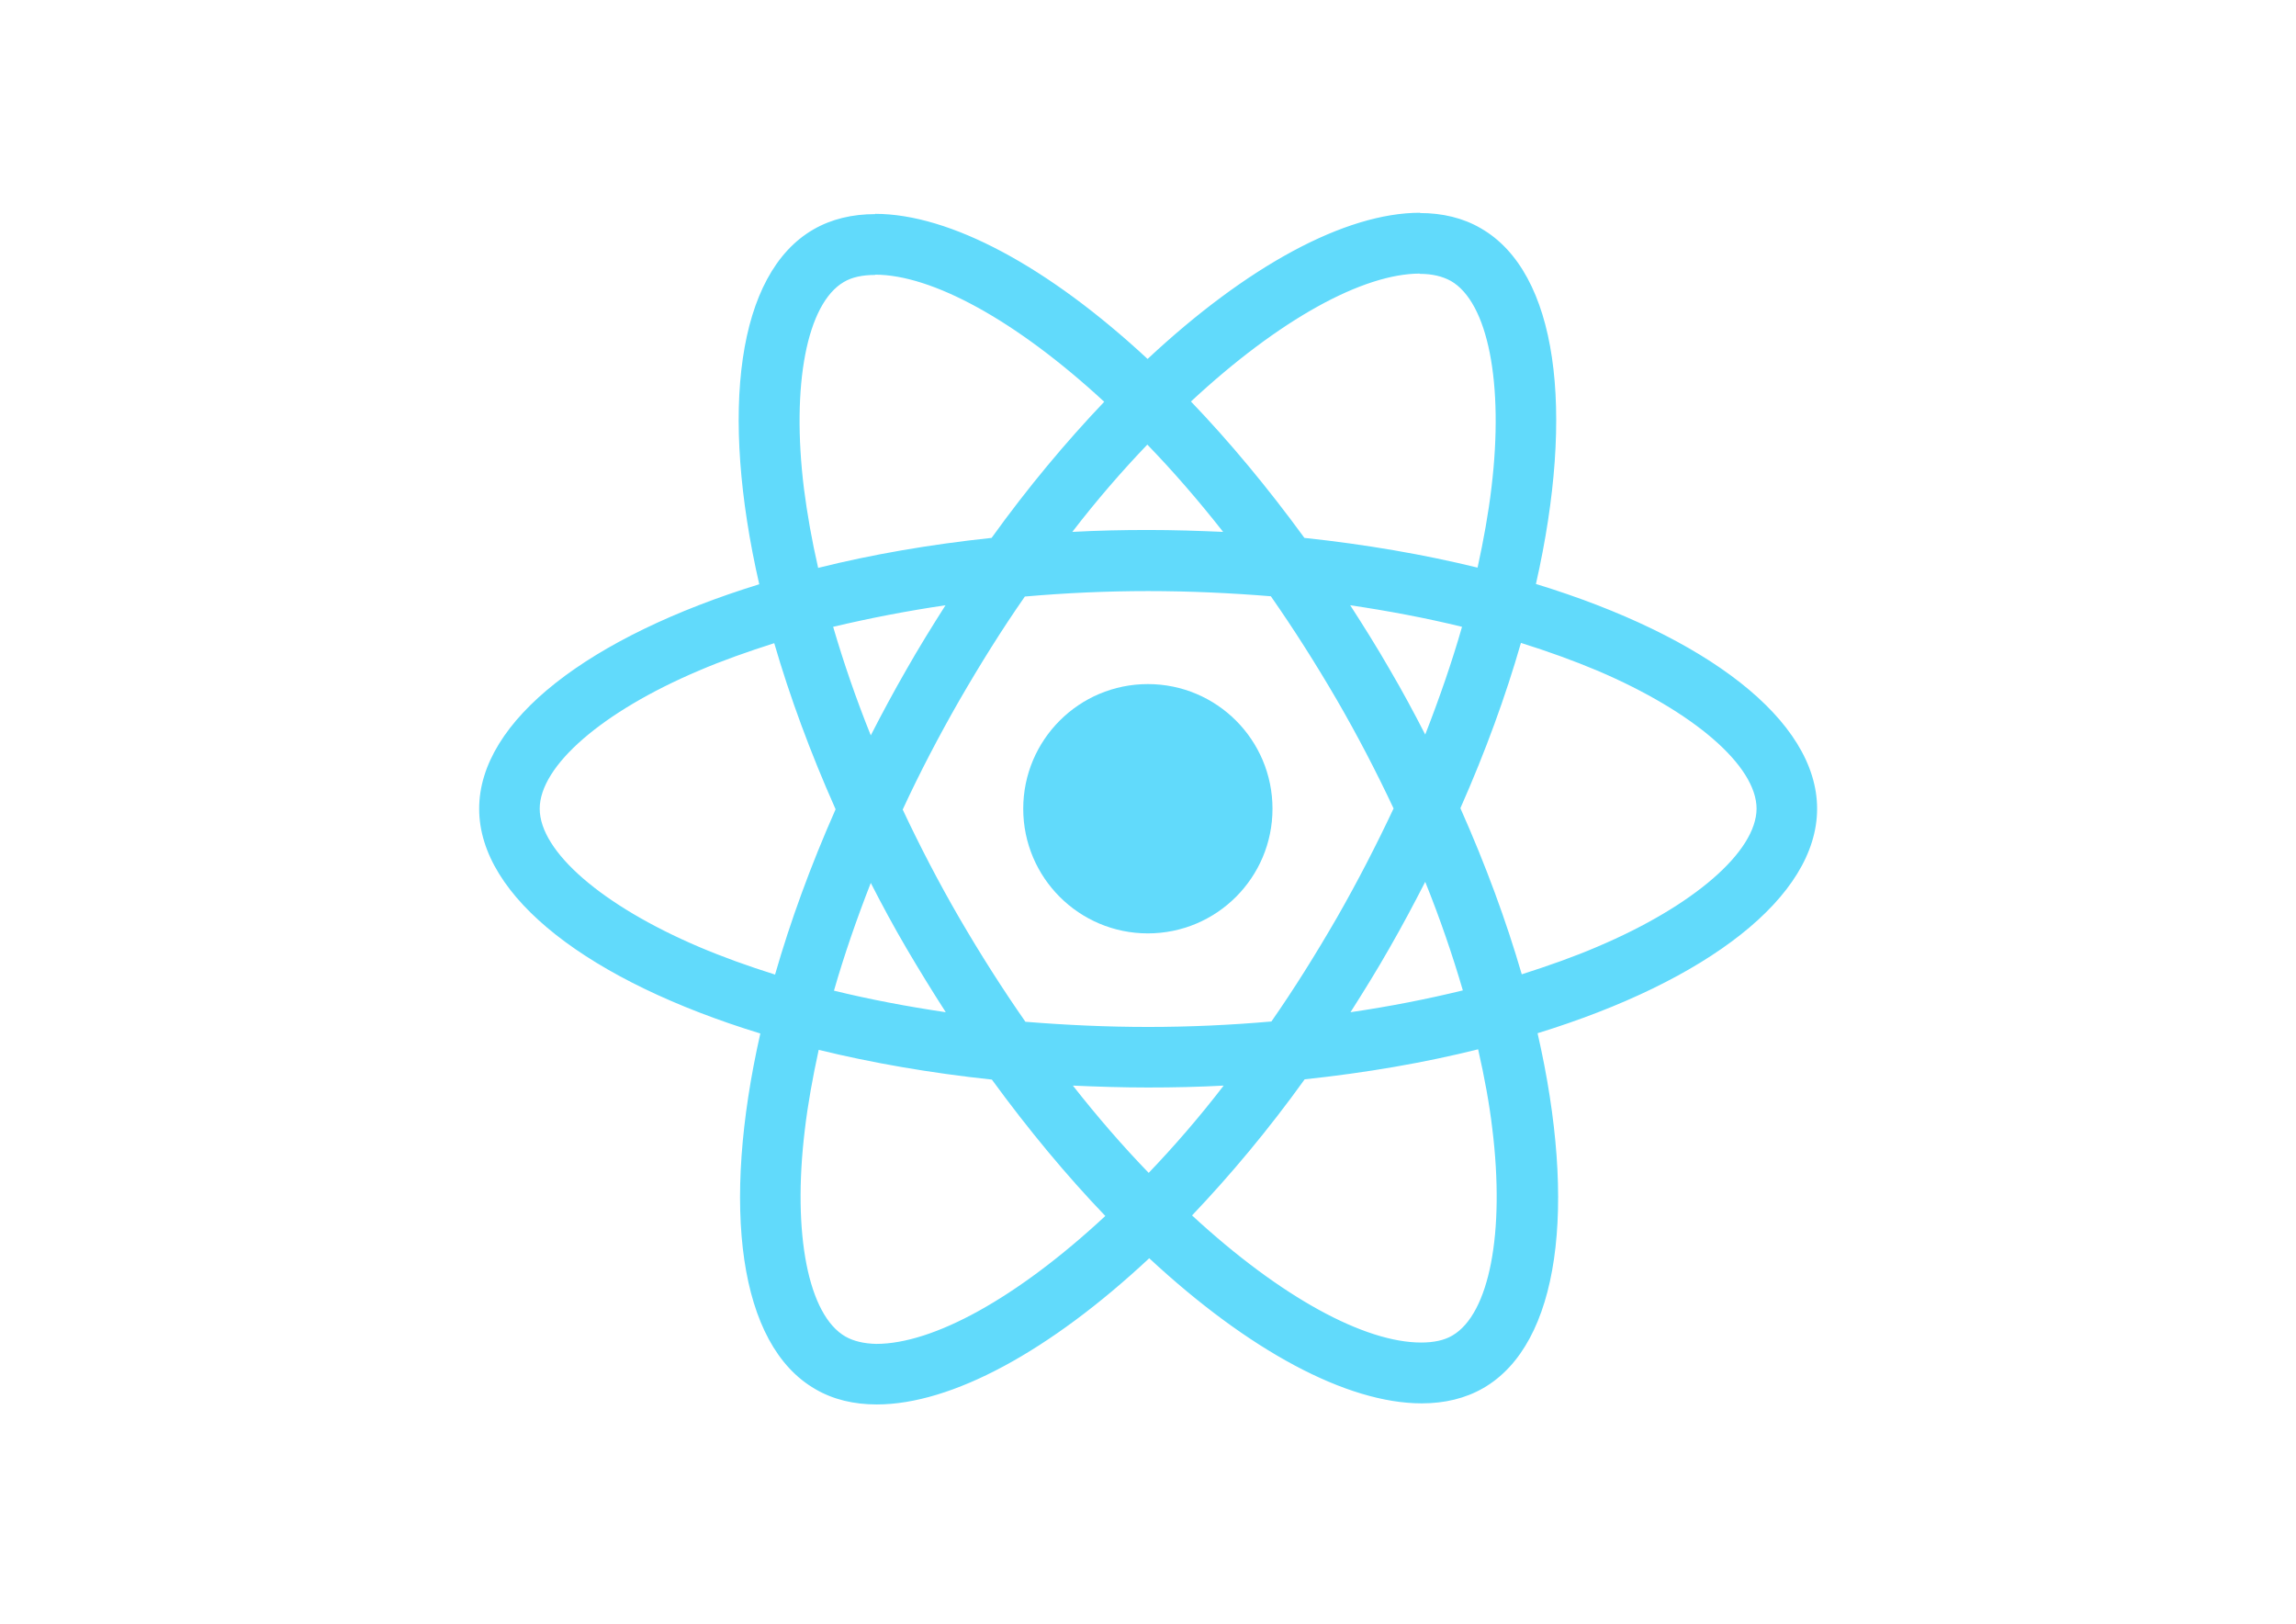
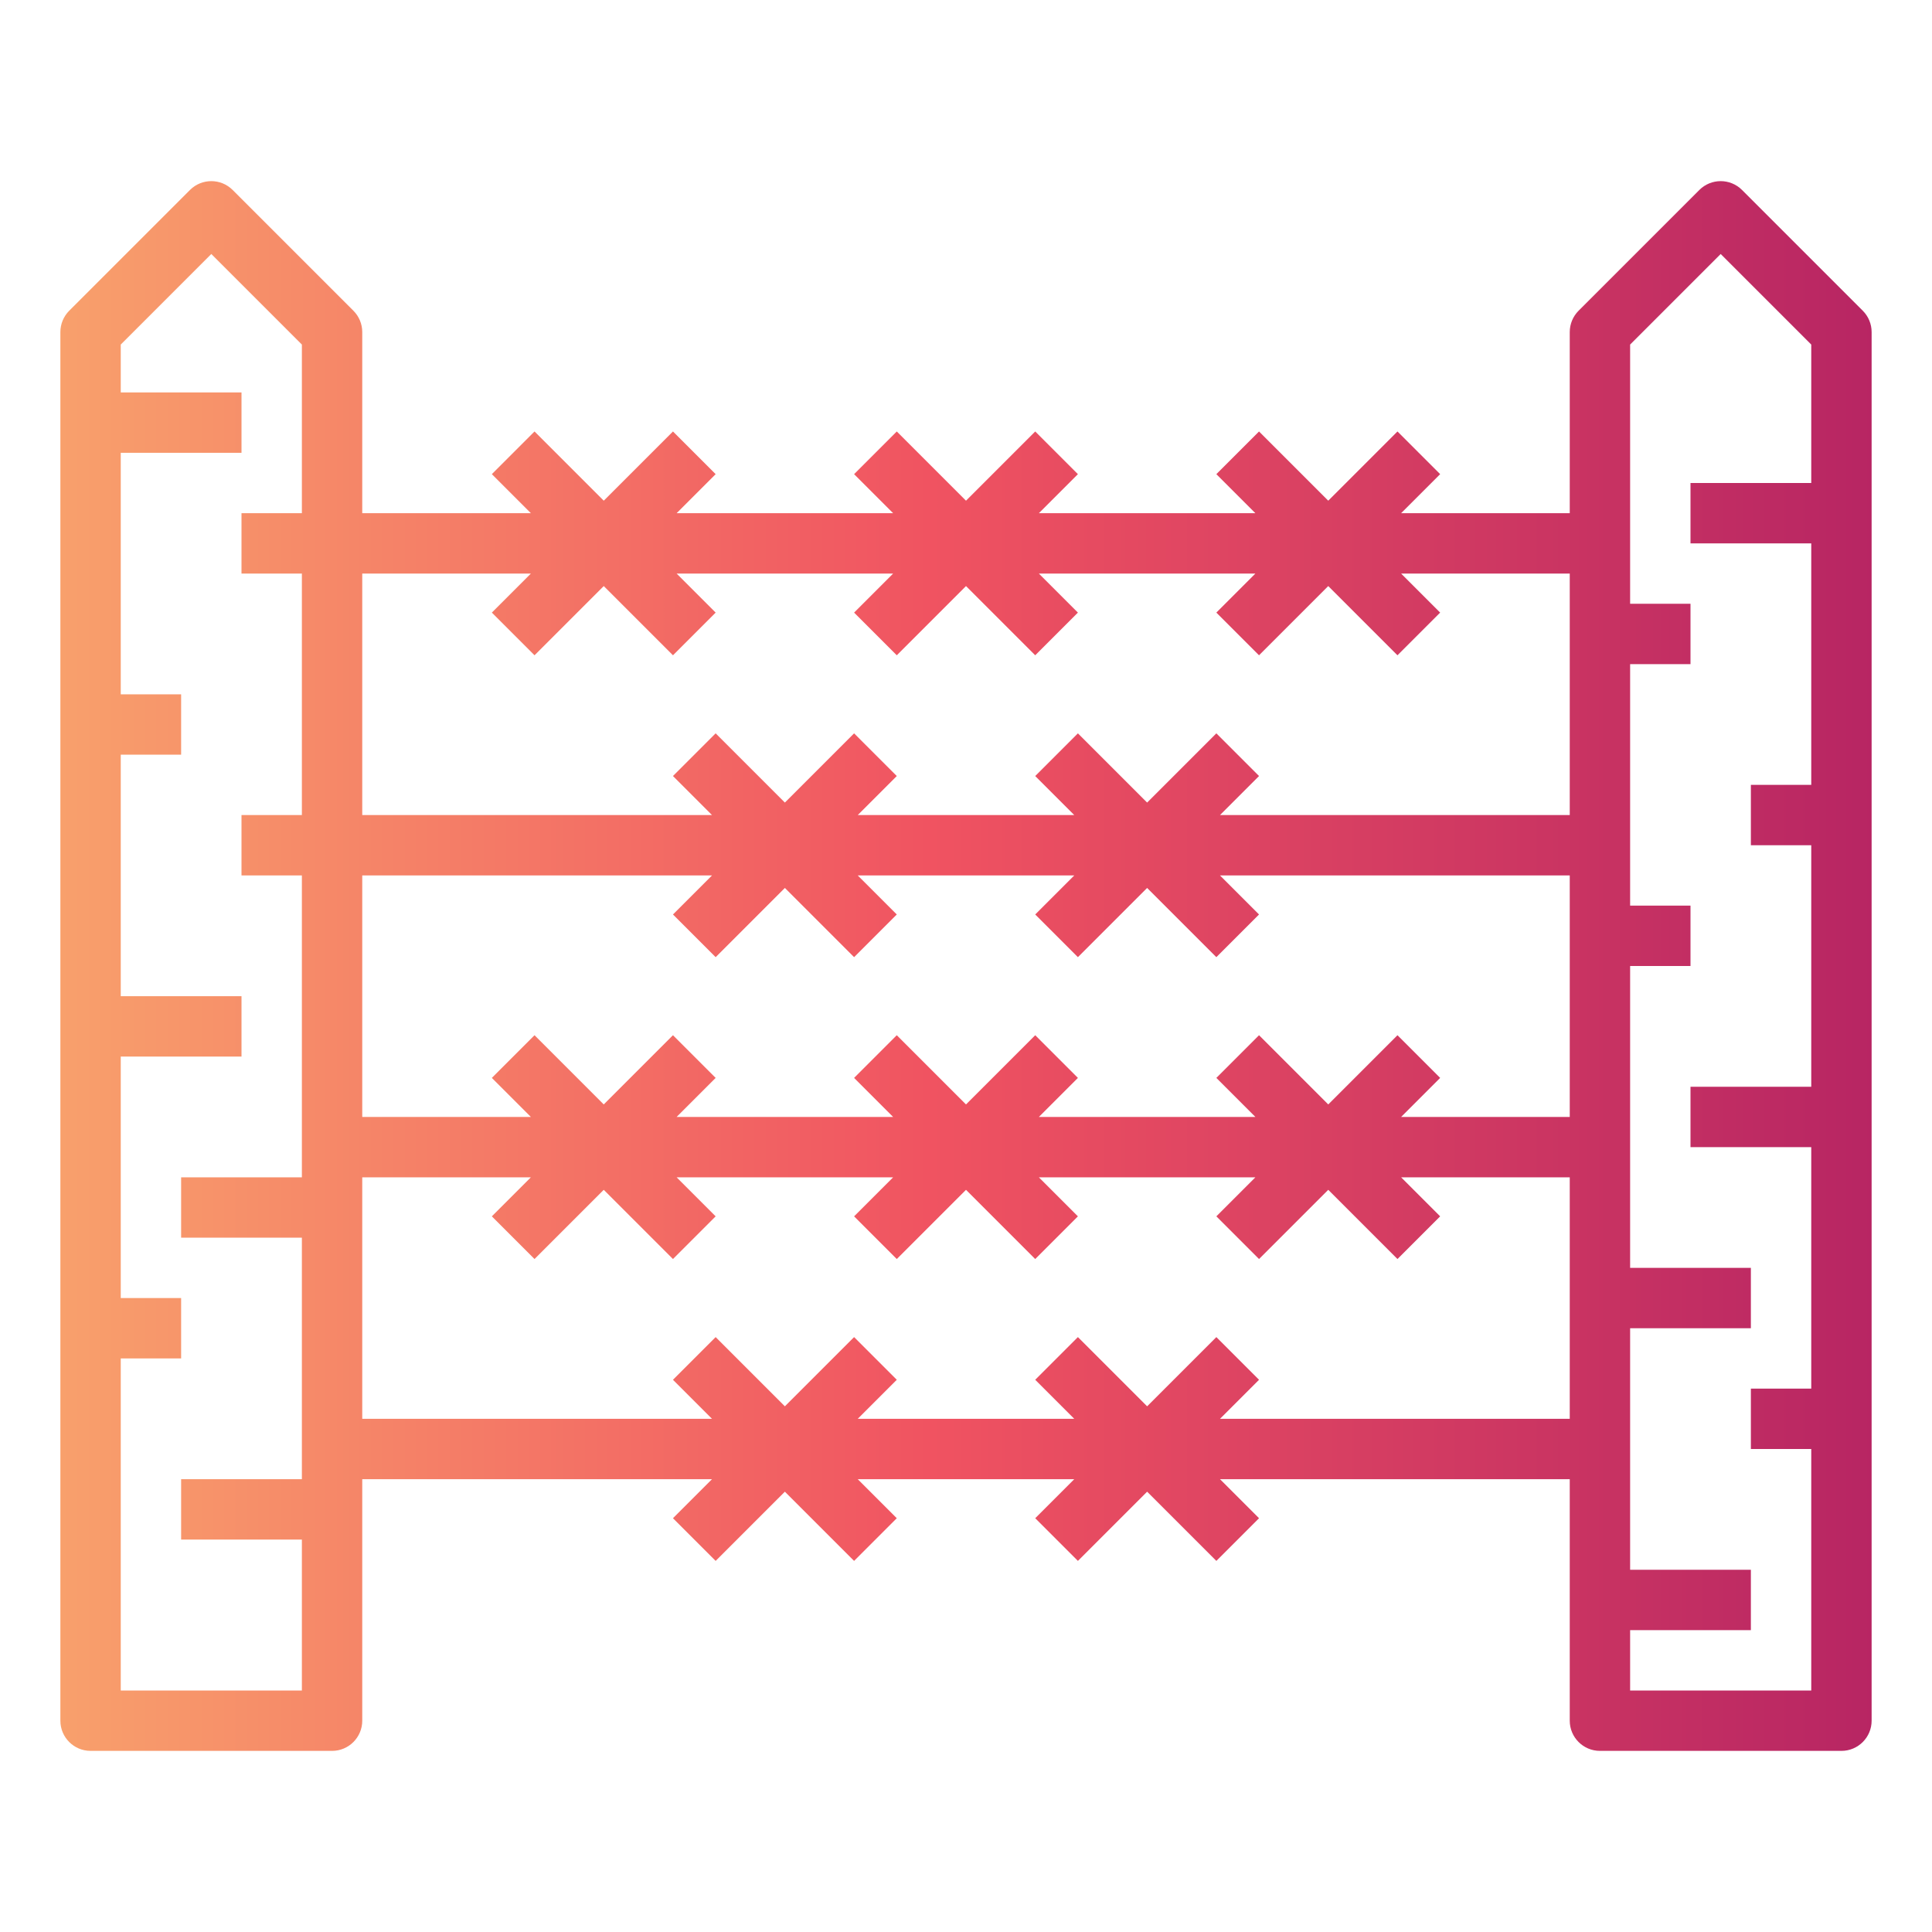
- <svg xmlns="http://www.w3.org/2000/svg" viewBox="0 0 841.9 595.3">
-   <g fill="#61DAFB">
-     <path d="M666.3 296.5c0-32.5-40.7-63.3-103.1-82.4 14.4-63.6 8-114.2-20.2-130.4-6.5-3.8-14.1-5.6-22.4-5.6v22.3c4.6 0 8.3.9 11.4 2.6 13.6 7.8 19.5 37.5 14.9 75.7-1.1 9.4-2.9 19.3-5.1 29.4-19.6-4.8-41-8.5-63.5-10.9-13.5-18.5-27.5-35.3-41.6-50 32.6-30.3 63.2-46.9 84-46.9V78c-27.5 0-63.5 19.6-99.9 53.6-36.4-33.8-72.4-53.2-99.9-53.2v22.3c20.7 0 51.4 16.5 84 46.6-14 14.7-28 31.4-41.3 49.9-22.6 2.4-44 6.1-63.6 11-2.3-10-4-19.7-5.2-29-4.7-38.2 1.1-67.9 14.6-75.8 3-1.8 6.9-2.6 11.5-2.6V78.5c-8.4 0-16 1.8-22.6 5.6-28.1 16.2-34.4 66.7-19.9 130.1-62.2 19.2-102.7 49.9-102.7 82.3 0 32.5 40.7 63.3 103.1 82.4-14.4 63.6-8 114.2 20.2 130.4 6.5 3.8 14.1 5.6 22.5 5.6 27.5 0 63.5-19.6 99.9-53.6 36.4 33.8 72.4 53.2 99.9 53.2 8.4 0 16-1.8 22.6-5.6 28.1-16.2 34.4-66.7 19.9-130.1 62-19.1 102.5-49.9 102.5-82.3zm-130.2-66.7c-3.7 12.9-8.3 26.2-13.5 39.5-4.1-8-8.4-16-13.1-24-4.6-8-9.5-15.8-14.4-23.4 14.2 2.1 27.9 4.7 41 7.9zm-45.8 106.5c-7.8 13.5-15.8 26.3-24.1 38.2-14.9 1.3-30 2-45.2 2-15.1 0-30.2-.7-45-1.9-8.3-11.9-16.4-24.6-24.2-38-7.6-13.1-14.5-26.4-20.8-39.8 6.2-13.4 13.2-26.8 20.7-39.9 7.8-13.5 15.8-26.3 24.1-38.2 14.9-1.3 30-2 45.2-2 15.1 0 30.2.7 45 1.9 8.3 11.9 16.4 24.6 24.2 38 7.6 13.1 14.5 26.4 20.8 39.8-6.3 13.4-13.2 26.8-20.7 39.9zm32.3-13c5.4 13.4 10 26.8 13.8 39.8-13.1 3.2-26.9 5.9-41.2 8 4.9-7.7 9.8-15.6 14.4-23.7 4.6-8 8.9-16.1 13-24.1zM421.2 430c-9.3-9.6-18.6-20.3-27.8-32 9 .4 18.2.7 27.5.7 9.4 0 18.7-.2 27.8-.7-9 11.7-18.3 22.4-27.5 32zm-74.4-58.9c-14.2-2.1-27.9-4.7-41-7.9 3.7-12.9 8.3-26.2 13.5-39.5 4.1 8 8.4 16 13.1 24 4.7 8 9.5 15.8 14.4 23.4zM420.7 163c9.3 9.6 18.6 20.3 27.8 32-9-.4-18.2-.7-27.5-.7-9.4 0-18.7.2-27.8.7 9-11.7 18.3-22.4 27.5-32zm-74 58.9c-4.9 7.7-9.8 15.6-14.4 23.7-4.6 8-8.9 16-13 24-5.4-13.4-10-26.8-13.8-39.8 13.1-3.1 26.9-5.8 41.2-7.9zm-90.5 125.2c-35.4-15.1-58.3-34.9-58.3-50.6 0-15.7 22.9-35.6 58.3-50.6 8.6-3.7 18-7 27.7-10.1 5.7 19.6 13.2 40 22.5 60.9-9.2 20.8-16.6 41.1-22.2 60.6-9.9-3.1-19.3-6.5-28-10.2zM310 490c-13.6-7.8-19.5-37.5-14.9-75.7 1.1-9.4 2.9-19.3 5.1-29.4 19.6 4.8 41 8.5 63.5 10.9 13.5 18.5 27.5 35.3 41.6 50-32.6 30.3-63.2 46.9-84 46.9-4.5-.1-8.3-1-11.3-2.7zm237.2-76.2c4.7 38.2-1.1 67.9-14.6 75.8-3 1.8-6.9 2.6-11.5 2.6-20.7 0-51.4-16.5-84-46.6 14-14.7 28-31.4 41.3-49.9 22.6-2.4 44-6.1 63.6-11 2.3 10.1 4.1 19.8 5.2 29.1zm38.5-66.7c-8.6 3.7-18 7-27.7 10.1-5.7-19.6-13.2-40-22.5-60.9 9.2-20.8 16.6-41.1 22.2-60.6 9.9 3.1 19.3 6.5 28.1 10.2 35.4 15.1 58.3 34.9 58.3 50.6-.1 15.7-23 35.6-58.4 50.6zM320.8 78.4z" />
-     <circle cx="420.9" cy="296.5" r="45.7" />
-     <path d="M520.5 78.1z" />
+ <svg xmlns="http://www.w3.org/2000/svg" viewBox="0 0 64 64" width="512" height="512">
+   <defs>
+     <linearGradient id="linear-gradient" x1="-1" y1="32" x2="62.198" y2="32" gradientUnits="userSpaceOnUse">
+       <stop offset="0" stop-color="#f9a86d" />
+       <stop offset="0.503" stop-color="#f05361" />
+       <stop offset="1" stop-color="#b72563" />
+     </linearGradient>
+   </defs>
+   <g id="Gradient_outline" data-name="Gradient outline">
+     <path d="M57.707,6.293a1,1,0,0,0-1.414,0l-4,4A1,1,0,0,0,52,11v6H46.414l1.293-1.293-1.414-1.414L44,16.586l-2.293-2.293-1.414,1.414L41.586,17H34.414l1.293-1.293-1.414-1.414L32,16.586l-2.293-2.293-1.414,1.414L29.586,17H22.414l1.293-1.293-1.414-1.414L20,16.586l-2.293-2.293-1.414,1.414L17.586,17H12V11a1,1,0,0,0-.293-.707l-4-4a1,1,0,0,0-1.414,0l-4,4A1,1,0,0,0,2,11V57a1,1,0,0,0,1,1h8a1,1,0,0,0,1-1V49H23.586l-1.293,1.293,1.414,1.414L26,49.414l2.293,2.293,1.414-1.414L28.414,49h7.172l-1.293,1.293,1.414,1.414L38,49.414l2.293,2.293,1.414-1.414L40.414,49H52v8a1,1,0,0,0,1,1h8a1,1,0,0,0,1-1V11a1,1,0,0,0-.293-.707Zm-11.414,28L44,36.586l-2.293-2.293-1.414,1.414L41.586,37H34.414l1.293-1.293-1.414-1.414L32,36.586l-2.293-2.293-1.414,1.414L29.586,37H22.414l1.293-1.293-1.414-1.414L20,36.586l-2.293-2.293-1.414,1.414L17.586,37H12V29H23.586l-1.293,1.293,1.414,1.414L26,29.414l2.293,2.293,1.414-1.414L28.414,29h7.172l-1.293,1.293,1.414,1.414L38,29.414l2.293,2.293,1.414-1.414L40.414,29H52v8H46.414l1.293-1.293ZM17.586,19l-1.293,1.293,1.414,1.414L20,19.414l2.293,2.293,1.414-1.414L22.414,19h7.172l-1.293,1.293,1.414,1.414L32,19.414l2.293,2.293,1.414-1.414L34.414,19h7.172l-1.293,1.293,1.414,1.414L44,19.414l2.293,2.293,1.414-1.414L46.414,19H52v8H40.414l1.293-1.293-1.414-1.414L38,26.586l-2.293-2.293-1.414,1.414L35.586,27H28.414l1.293-1.293-1.414-1.414L26,26.586l-2.293-2.293-1.414,1.414L23.586,27H12V19ZM4,56V45H6V43H4V35H8V33H4V25H6V23H4V15H8V13H4V11.414l3-3,3,3V17H8v2h2v8H8v2h2V39H6v2h4v8H6v2h4v5Zm36.414-9,1.293-1.293-1.414-1.414L38,46.586l-2.293-2.293-1.414,1.414L35.586,47H28.414l1.293-1.293-1.414-1.414L26,46.586l-2.293-2.293-1.414,1.414L23.586,47H12V39h5.586l-1.293,1.293,1.414,1.414L20,39.414l2.293,2.293,1.414-1.414L22.414,39h7.172l-1.293,1.293,1.414,1.414L32,39.414l2.293,2.293,1.414-1.414L34.414,39h7.172l-1.293,1.293,1.414,1.414L44,39.414l2.293,2.293,1.414-1.414L46.414,39H52v8ZM54,56V54h4V52H54V44h4V42H54V32h2V30H54V22h2V20H54V11.414l3-3,3,3V16H56v2h4v8H58v2h2v8H56v2h4v8H58v2h2v8Z" style="fill:url(#linear-gradient)" />
  </g>
</svg>
